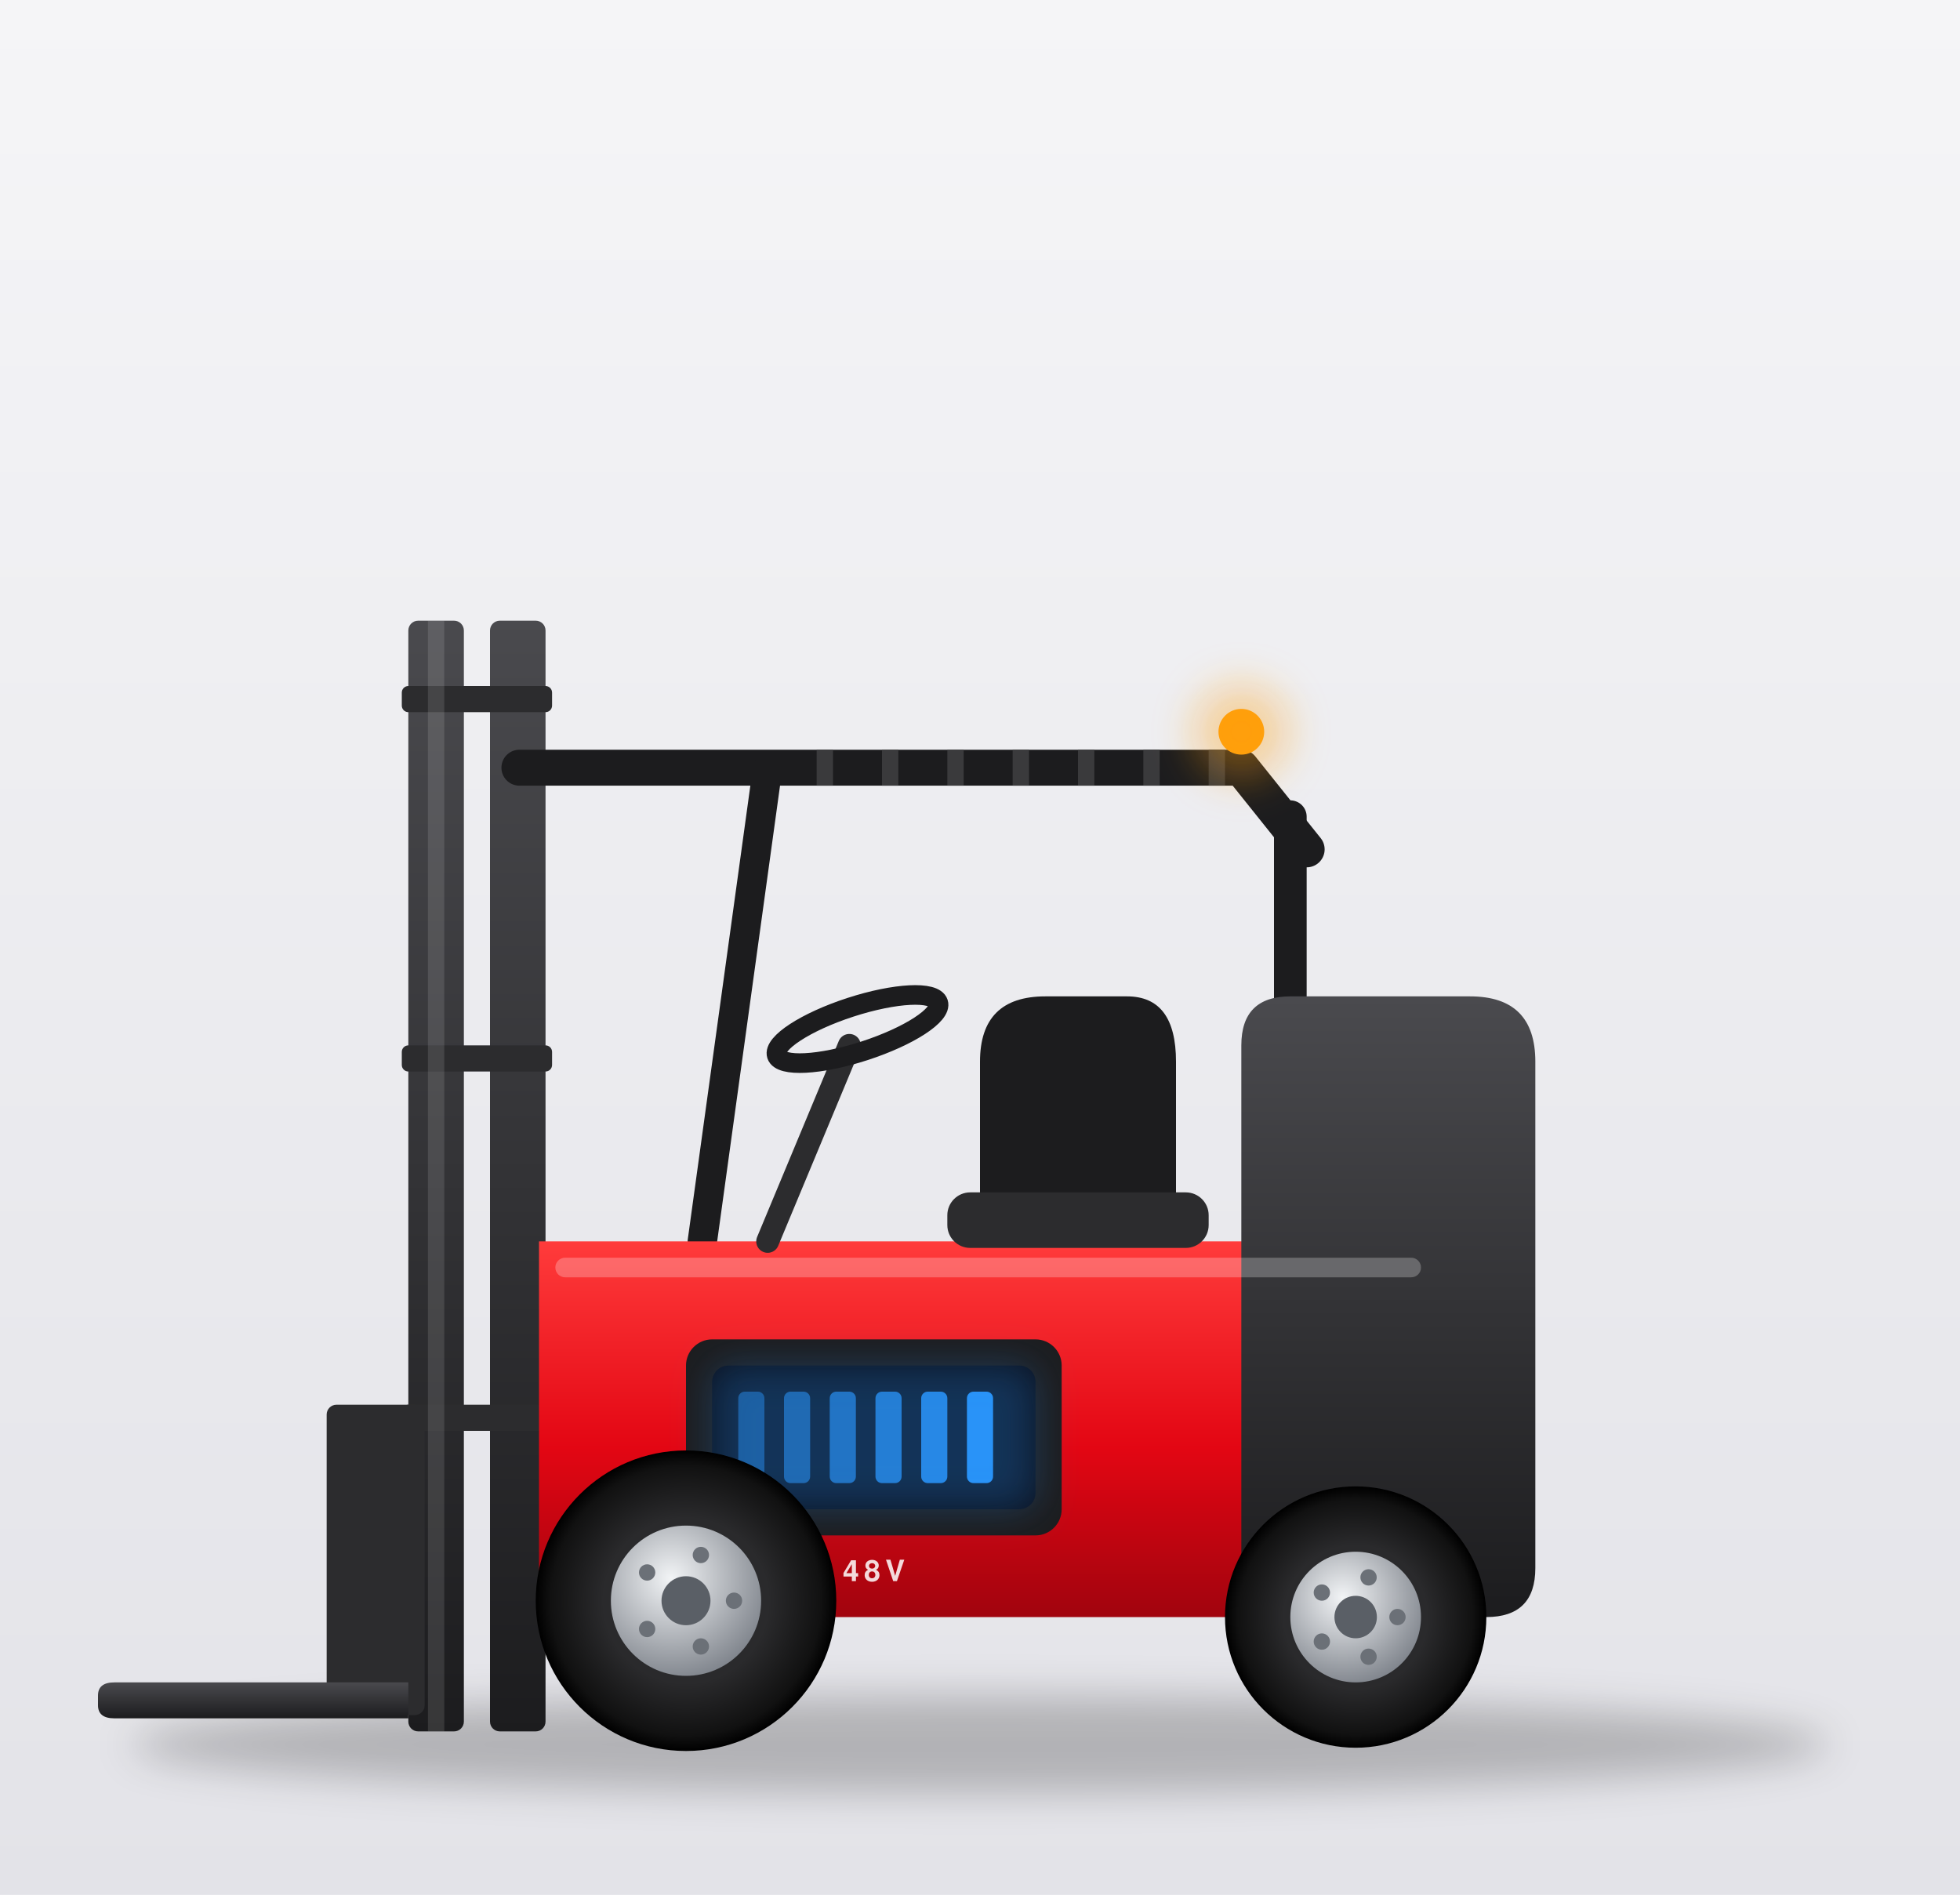
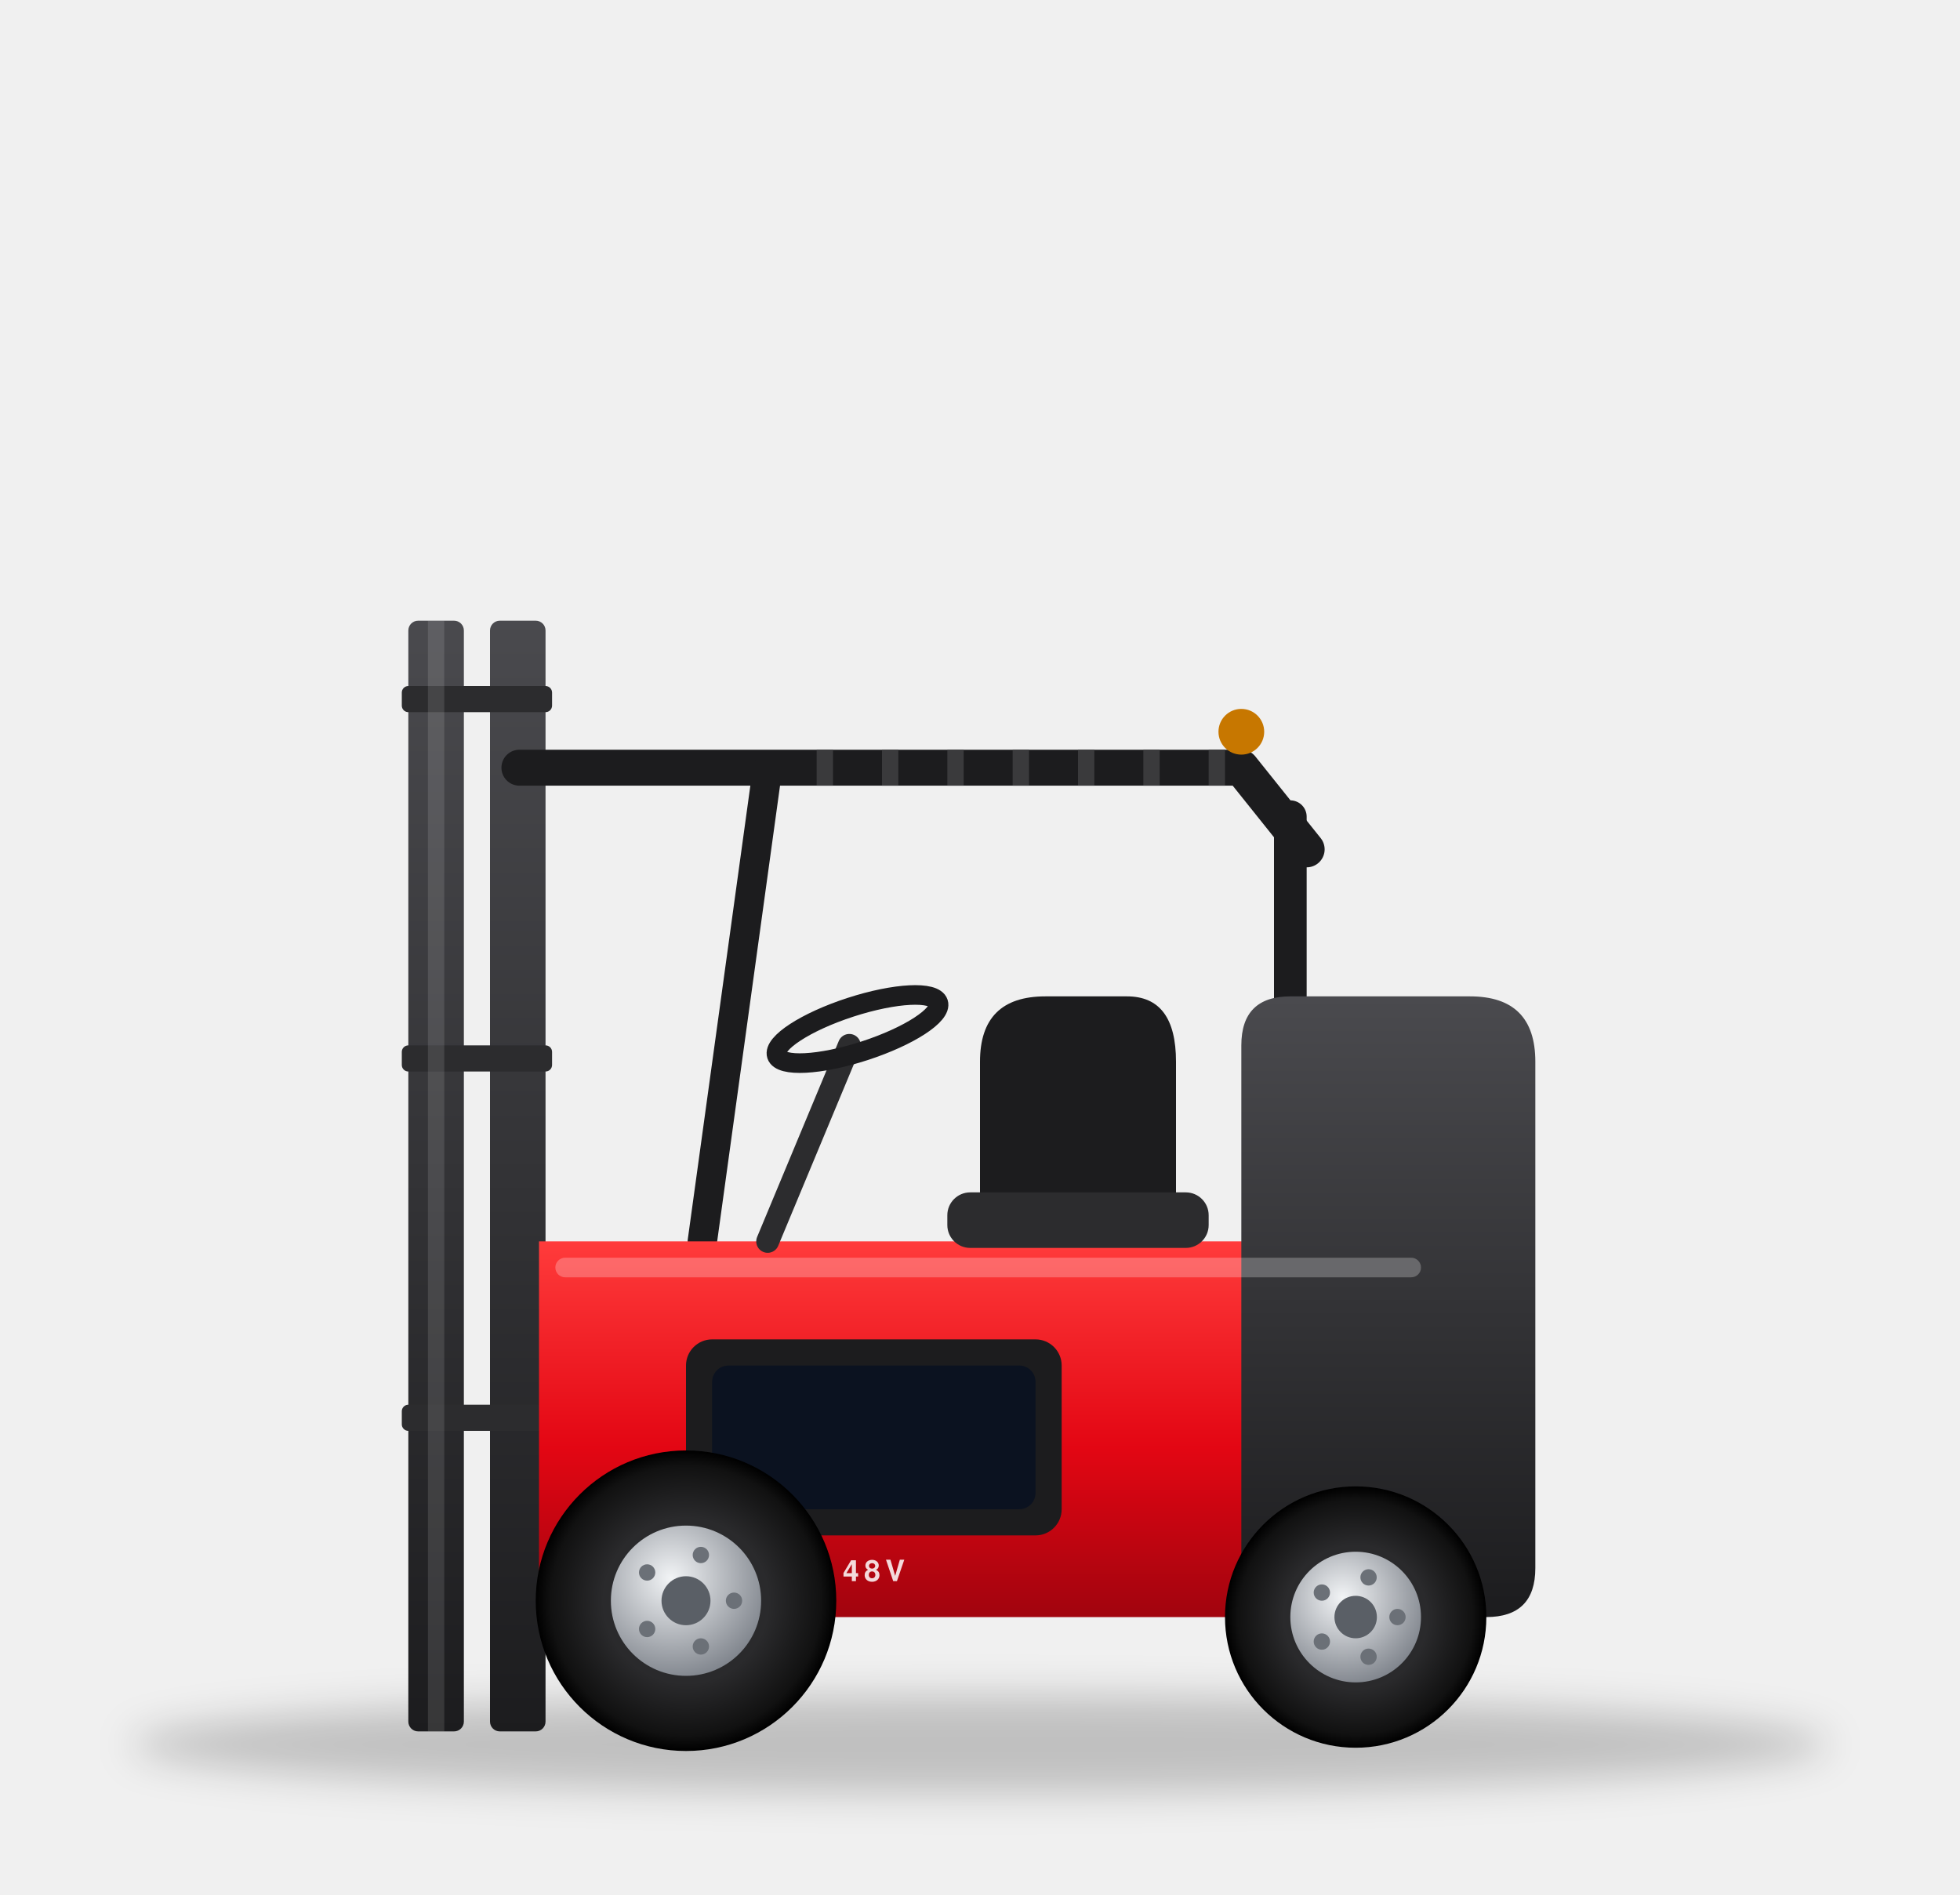
<svg xmlns="http://www.w3.org/2000/svg" viewBox="0 0 1200 1160" width="1200" height="1160">
-   <style>
- .wv{animation:wv 3.2s linear infinite}
- @keyframes wv{to{transform:translateX(-500px)}}
- .blink{animation:blink 1.8s ease-in-out infinite}
- @keyframes blink{50%{opacity:.15}}
- .cloth{animation:cloth .9s linear infinite}
- @keyframes cloth{to{transform:translateY(12px)}}
- .reed{animation:reed .45s ease-in-out infinite alternate}
- @keyframes reed{to{transform:translateY(-10px)}}
- .draw{stroke-dasharray:420;stroke-dashoffset:420;animation:draw 3.5s ease-in-out infinite}
- @keyframes draw{60%,100%{stroke-dashoffset:0}}
- .eq{transform-box:fill-box;transform-origin:50% 100%;animation:eq 1.1s ease-in-out infinite alternate}
- @keyframes eq{0%{transform:scaleY(.35)}100%{transform:scaleY(1)}}
- .lift{animation:lift 6s ease-in-out infinite}
- @keyframes lift{0%,15%,85%,100%{transform:translateY(0)}45%,55%{transform:translateY(-230px)}}
- .sweep{animation:sweep 4.5s ease-in-out infinite}
- @keyframes sweep{0%{transform:translateX(-700px)}60%,100%{transform:translateX(900px)}}
- .glow{animation:gl 4s ease-in-out infinite}
- @keyframes gl{50%{opacity:.02}}
- @media (prefers-reduced-motion:reduce){*{animation:none!important}.draw{stroke-dashoffset:0}}
- </style>
  <defs>
-     <filter id="blur30" x="-20%" y="-20%" width="140%" height="160%">
+     <clipPath id="bclip">
+       <rect x="320" y="170" width="1760" height="840" rx="20" />
+     </clipPath>
+     <linearGradient id="board" x1="0" y1="0" x2="1" y2="1">
+       <stop offset="0" stop-color="#14382f" />
+       <stop offset=".55" stop-color="#0d2720" />
+       <stop offset="1" stop-color="#081a15" />
+     </linearGradient>
+     <pattern id="hatch" width="16" height="16" patternUnits="userSpaceOnUse" patternTransform="rotate(45)">
+       <path d="M0 0V16" stroke="#1a463b" stroke-width="2" />
+     </pattern>
+     <linearGradient id="chip" x1="0" y1="0" x2="0" y2="1">
+       <stop offset="0" stop-color="#26272b" />
+       <stop offset="1" stop-color="#0c0c0e" />
+     </linearGradient>
+     <linearGradient id="die" x1="0" y1="0" x2="1" y2="1">
+       <stop offset="0" stop-color="#3a3d44" />
+       <stop offset=".5" stop-color="#1b1c20" />
+       <stop offset="1" stop-color="#2e3036" />
+     </linearGradient>
+     <linearGradient id="pin" x1="0" y1="0" x2="1" y2="0">
+       <stop offset="0" stop-color="#8d939b" />
+       <stop offset=".5" stop-color="#eef1f4" />
+       <stop offset="1" stop-color="#8d939b" />
+     </linearGradient>
+     <linearGradient id="pinh" x1="0" y1="0" x2="0" y2="1">
+       <stop offset="0" stop-color="#8d939b" />
+       <stop offset=".5" stop-color="#eef1f4" />
+       <stop offset="1" stop-color="#8d939b" />
+     </linearGradient>
+     <linearGradient id="gold" x1="0" y1="0" x2="1" y2="1">
+       <stop offset="0" stop-color="#f3dc9b" />
+       <stop offset=".5" stop-color="#c9a24f" />
+       <stop offset="1" stop-color="#8f6e2c" />
+     </linearGradient>
+     <radialGradient id="alu" cx="40%" cy="35%" r="70%">
+       <stop offset="0" stop-color="#f4f6f8" />
+       <stop offset=".6" stop-color="#b9bec5" />
+       <stop offset="1" stop-color="#6c7178" />
+     </radialGradient>
+     <linearGradient id="ind" x1="0" y1="0" x2="1" y2="1">
+       <stop offset="0" stop-color="#4a4d53" />
+       <stop offset="1" stop-color="#1d1e21" />
+     </linearGradient>
+     <linearGradient id="sheen" x1="0" y1="0" x2="1" y2="1">
+       <stop offset="0" stop-color="#fff" stop-opacity=".09" />
+       <stop offset=".35" stop-color="#fff" stop-opacity="0" />
+       <stop offset="1" stop-color="#2997FF" stop-opacity=".06" />
+     </linearGradient>
+     <filter id="shadow" x="-10%" y="-10%" width="120%" height="140%">
      <feGaussianBlur stdDeviation="30" />
+     </filter>
+     <filter id="soft" x="-30%" y="-30%" width="160%" height="160%">
+       <feGaussianBlur stdDeviation="6" />
    </filter>
    <filter id="blur12" x="-50%" y="-50%" width="200%" height="200%">
      <feGaussianBlur stdDeviation="12" />
    </filter>
-     <filter id="blur4" x="-50%" y="-50%" width="200%" height="200%">
-       <feGaussianBlur stdDeviation="4" />
-     </filter>
-     <linearGradient id="steelV" x1="0" y1="0" x2="1" y2="0">
-       <stop offset="0" stop-color="#8e949b" />
-       <stop offset=".4" stop-color="#f2f4f6" />
-       <stop offset=".75" stop-color="#b4b9c0" />
-       <stop offset="1" stop-color="#6b7077" />
+     <filter id="blur30" x="-20%" y="-20%" width="140%" height="180%">
+       <feGaussianBlur stdDeviation="30" />
+     </filter>
+     <radialGradient id="glowB" r="50%">
+       <stop offset="0" stop-color="#2997FF" stop-opacity=".9" />
+       <stop offset="1" stop-color="#2997FF" stop-opacity="0" />
+     </radialGradient>
+     <radialGradient id="glowG" r="50%">
+       <stop offset="0" stop-color="#30D158" stop-opacity=".9" />
+       <stop offset="1" stop-color="#30D158" stop-opacity="0" />
+     </radialGradient>
+     <radialGradient id="glowO" r="50%">
+       <stop offset="0" stop-color="#FF9F0A" stop-opacity=".9" />
+       <stop offset="1" stop-color="#FF9F0A" stop-opacity="0" />
+     </radialGradient>
+     <radialGradient id="hot" r="50%">
+       <stop offset="0" stop-color="#fff3d6" />
+       <stop offset=".25" stop-color="#ffb347" stop-opacity=".9" />
+       <stop offset="1" stop-color="#ff6a00" stop-opacity="0" />
+     </radialGradient>
+     <radialGradient id="smoke" r="50%">
+       <stop offset="0" stop-color="#fff" stop-opacity=".22" />
+       <stop offset="1" stop-color="#fff" stop-opacity="0" />
+     </radialGradient>
+     <radialGradient id="vig" cx="55%" cy="60%" r="75%">
+       <stop offset=".55" stop-color="#000" stop-opacity="0" />
+       <stop offset="1" stop-color="#000" stop-opacity=".75" />
+     </radialGradient>
+     <linearGradient id="handle" x1="0" y1="0" x2="0" y2="1">
+       <stop offset="0" stop-color="#3a3a3d" />
+       <stop offset=".45" stop-color="#1c1c1e" />
+       <stop offset="1" stop-color="#050505" />
+     </linearGradient>
+     <linearGradient id="steel" x1="0" y1="0" x2="0" y2="1">
+       <stop offset="0" stop-color="#6d7279" />
+       <stop offset=".35" stop-color="#f2f4f6" />
+       <stop offset=".7" stop-color="#9aa0a7" />
+       <stop offset="1" stop-color="#4b4f55" />
+     </linearGradient>
+     <linearGradient id="tipg" x1="0" y1="0" x2="0" y2="1">
+       <stop offset="0" stop-color="#5a4a3a" />
+       <stop offset=".4" stop-color="#d9c3a5" />
+       <stop offset="1" stop-color="#3b3027" />
    </linearGradient>
    <linearGradient id="steelH" x1="0" y1="0" x2="0" y2="1">
      <stop offset="0" stop-color="#f4f5f7" />
      <stop offset=".5" stop-color="#c3c7cd" />
      <stop offset="1" stop-color="#8b9097" />
    </linearGradient>
-     <linearGradient id="lbg" x1="0" y1="0" x2="0" y2="1">
-       <stop offset="0" stop-color="#f5f5f7" />
-       <stop offset="1" stop-color="#e3e3e8" />
-     </linearGradient>
+     <linearGradient id="inside" x1="0" y1="0" x2="0" y2="1">
+       <stop offset="0" stop-color="#1c1c1e" />
+       <stop offset="1" stop-color="#3a3a3c" />
+     </linearGradient>
+     <linearGradient id="frame" x1="0" y1="0" x2="1" y2="0">
+       <stop offset="0" stop-color="#d7dadf" />
+       <stop offset=".5" stop-color="#ffffff" />
+       <stop offset="1" stop-color="#b9bdc4" />
+     </linearGradient>
+     <linearGradient id="fabric" x1="0" y1="0" x2="0" y2="1">
+       <stop offset="0" stop-color="#2c5fb3" />
+       <stop offset="1" stop-color="#173a78" />
+     </linearGradient>
+     <pattern id="weave" width="12" height="12" patternUnits="userSpaceOnUse">
+       <rect width="12" height="12" fill="url(#fabric)" />
+       <rect width="6" height="6" fill="#fff" opacity=".10" />
+       <rect x="6" y="6" width="6" height="6" fill="#fff" opacity=".10" />
+       <rect x="6" width="6" height="6" fill="#000" opacity=".06" />
+     </pattern>
+     <linearGradient id="fade" x1="0" y1="0" x2="0" y2="1">
+       <stop offset="0" stop-color="#fff" stop-opacity="0" />
+       <stop offset="1" stop-color="#fff" stop-opacity=".25" />
+     </linearGradient>
+     <linearGradient id="scr" x1="0" y1="0" x2="1" y2="1">
+       <stop offset="0" stop-color="#0b1220" />
+       <stop offset="1" stop-color="#121a2c" />
+     </linearGradient>
+     <linearGradient id="body" x1="0" y1="0" x2="1" y2="1">
+       <stop offset="0" stop-color="#3a3a3d" />
+       <stop offset="1" stop-color="#1a1a1c" />
+     </linearGradient>
+     <linearGradient id="bump" x1="0" y1="0" x2="0" y2="1">
+       <stop offset="0" stop-color="#2a2a2c" />
+       <stop offset="1" stop-color="#0d0d0e" />
+     </linearGradient>
+     <radialGradient id="knob" cx="40%" cy="35%" r="70%">
+       <stop offset="0" stop-color="#6e7279" />
+       <stop offset=".7" stop-color="#2c2d31" />
+       <stop offset="1" stop-color="#151517" />
+     </radialGradient>
+     <pattern id="grid" width="52" height="52" patternUnits="userSpaceOnUse">
+       <path d="M52 0H0V52" fill="none" stroke="#2c3a4a" stroke-width="1.2" />
+     </pattern>
    <linearGradient id="red" x1="0" y1="0" x2="0" y2="1">
      <stop offset="0" stop-color="#ff3b3b" />
      <stop offset=".55" stop-color="#e30613" />
      <stop offset="1" stop-color="#a1040e" />
    </linearGradient>
    <linearGradient id="gph" x1="0" y1="0" x2="0" y2="1">
      <stop offset="0" stop-color="#4a4a4e" />
      <stop offset="1" stop-color="#1c1c1e" />
    </linearGradient>
-     <radialGradient id="tire" cx="50%" cy="50%" r="50%">
+     <radialGradient id="tire" r="50%">
      <stop offset=".55" stop-color="#2a2a2c" />
      <stop offset=".9" stop-color="#111" />
      <stop offset="1" stop-color="#000" />
    </radialGradient>
    <radialGradient id="hub" cx="40%" cy="35%" r="70%">
      <stop offset="0" stop-color="#f2f4f6" />
      <stop offset="1" stop-color="#7d828a" />
    </radialGradient>
-     <linearGradient id="glass" x1="0" y1="0" x2="1" y2="1">
-       <stop offset="0" stop-color="#ffffff" stop-opacity=".5" />
-       <stop offset="1" stop-color="#cfd8e6" stop-opacity=".15" />
+     <linearGradient id="top" x1="0" y1="0" x2="1" y2="1">
+       <stop offset="0" stop-color="#f2f4f7" />
+       <stop offset=".5" stop-color="#c7ccd3" />
+       <stop offset="1" stop-color="#9aa0a8" />
+     </linearGradient>
+     <linearGradient id="left" x1="0" y1="0" x2="0" y2="1">
+       <stop offset="0" stop-color="#9aa0a8" />
+       <stop offset="1" stop-color="#5b6068" />
+     </linearGradient>
+     <linearGradient id="right" x1="0" y1="0" x2="0" y2="1">
+       <stop offset="0" stop-color="#7a8088" />
+       <stop offset="1" stop-color="#3f434a" />
+     </linearGradient>
+     <linearGradient id="conn" x1="0" y1="0" x2="0" y2="1">
+       <stop offset="0" stop-color="#2c2c2e" />
+       <stop offset="1" stop-color="#0b0b0c" />
+     </linearGradient>
+     <linearGradient id="sw" x1="0" y1="0" x2="1" y2="0">
+       <stop offset="0" stop-color="#fff" stop-opacity="0" />
+       <stop offset=".5" stop-color="#fff" stop-opacity=".6" />
+       <stop offset="1" stop-color="#fff" stop-opacity="0" />
    </linearGradient>
  </defs>
-   <rect width="1200" height="1160" fill="url(#lbg)" />
-   <ellipse cx="600" cy="1068" rx="520" ry="30" fill="#000" opacity=".22" filter="url(#blur12)" />
+   <ellipse cx="600" cy="1068" rx="520" ry="30" fill="#000" opacity=".2" filter="url(#blur12)" />
  <rect x="250" y="380" width="34" height="680" rx="6" fill="url(#gph)" />
  <rect x="300" y="380" width="34" height="680" rx="6" fill="url(#gph)" />
  <rect x="246" y="420" width="92" height="16" rx="4" fill="#2c2c2e" />
  <rect x="246" y="640" width="92" height="16" rx="4" fill="#2c2c2e" />
  <rect x="246" y="860" width="92" height="16" rx="4" fill="#2c2c2e" />
  <rect x="262" y="380" width="10" height="680" fill="#fff" opacity=".12" />
-   <g class="lift">
-     <rect x="200" y="860" width="60" height="190" rx="6" fill="#2c2c2e" />
-     <path d="M70 1030 H250 V1052 H70 Q60 1052 60 1044 V1038 Q60 1030 70 1030Z" fill="url(#gph)" />
-   </g>
  <path d="M318 470 L470 470 L760 470 L800 520" stroke="#1c1c1e" stroke-width="22" fill="none" stroke-linejoin="round" stroke-linecap="round" />
  <path d="M470 470 L430 760" stroke="#1c1c1e" stroke-width="18" stroke-linecap="round" />
  <path d="M790 500 L790 760" stroke="#1c1c1e" stroke-width="20" stroke-linecap="round" />
  <line x1="500" y1="470" x2="510" y2="470" stroke="#3a3a3c" stroke-width="22" />
  <line x1="540" y1="470" x2="550" y2="470" stroke="#3a3a3c" stroke-width="22" />
  <line x1="580" y1="470" x2="590" y2="470" stroke="#3a3a3c" stroke-width="22" />
  <line x1="620" y1="470" x2="630" y2="470" stroke="#3a3a3c" stroke-width="22" />
  <line x1="660" y1="470" x2="670" y2="470" stroke="#3a3a3c" stroke-width="22" />
  <line x1="700" y1="470" x2="710" y2="470" stroke="#3a3a3c" stroke-width="22" />
  <line x1="740" y1="470" x2="750" y2="470" stroke="#3a3a3c" stroke-width="22" />
-   <g class="blink">
-     <circle cx="760" cy="448" r="14" fill="#FF9F0A" />
-     <circle cx="760" cy="448" r="30" fill="#FF9F0A" opacity=".35" filter="url(#blur12)" />
-   </g>
+   <circle cx="760" cy="448" r="14" fill="#c77700" />
  <path d="M330 760 L840 760 Q880 760 880 800 L880 960 Q880 990 850 990 L360 990 Q330 990 330 960 Z" fill="url(#red)" />
  <path d="M760 640 Q760 610 790 610 L900 610 Q940 610 940 650 L940 960 Q940 990 910 990 L760 990 Z" fill="url(#gph)" />
  <rect x="340" y="770" width="530" height="12" rx="6" fill="#fff" opacity=".25" />
  <path d="M600 650 Q600 610 640 610 L690 610 Q720 610 720 650 L720 760 L600 760 Z" fill="#1c1c1e" />
  <rect x="580" y="730" width="160" height="34" rx="14" fill="#2c2c2e" />
  <path d="M470 760 L520 640" stroke="#2c2c2e" stroke-width="14" stroke-linecap="round" />
  <ellipse cx="525" cy="630" rx="52" ry="14" fill="none" stroke="#1c1c1e" stroke-width="12" transform="rotate(-18 525 630)" />
  <rect x="420" y="820" width="230" height="120" rx="16" fill="#1c1c1e" />
  <rect x="436" y="836" width="198" height="88" rx="10" fill="#0b1220" />
-   <rect class="eq" style="animation-delay:0.00s" x="452" y="852" width="16" height="56" rx="4" fill="#2997FF" opacity="0.45" />
-   <rect class="eq" style="animation-delay:0.17s" x="480" y="852" width="16" height="56" rx="4" fill="#2997FF" opacity="0.55" />
-   <rect class="eq" style="animation-delay:0.34s" x="508" y="852" width="16" height="56" rx="4" fill="#2997FF" opacity="0.65" />
-   <rect class="eq" style="animation-delay:0.51s" x="536" y="852" width="16" height="56" rx="4" fill="#2997FF" opacity="0.75" />
-   <rect class="eq" style="animation-delay:0.68s" x="564" y="852" width="16" height="56" rx="4" fill="#2997FF" opacity="0.85" />
-   <rect class="eq" style="animation-delay:0.85s" x="592" y="852" width="16" height="56" rx="4" fill="#2997FF" opacity="0.95" />
-   <rect x="436" y="836" width="198" height="88" rx="10" fill="#2997FF" opacity=".25" filter="url(#blur12)" />
  <text x="535" y="968" text-anchor="middle" font-family="Helvetica,Arial,sans-serif" font-size="18" font-weight="600" fill="#fff" fill-opacity=".85" letter-spacing="3">48V</text>
  <circle cx="420" cy="980" r="92" fill="url(#tire)" />
  <circle cx="420" cy="980" r="46" fill="url(#hub)" />
  <circle cx="420" cy="980" r="15" fill="#5a5f66" />
  <circle cx="449.4" cy="980.0" r="5" fill="#6b7077" />
  <circle cx="429.1" cy="1008.0" r="5" fill="#6b7077" />
  <circle cx="396.2" cy="997.3" r="5" fill="#6b7077" />
  <circle cx="396.2" cy="962.7" r="5" fill="#6b7077" />
  <circle cx="429.1" cy="952.0" r="5" fill="#6b7077" />
  <circle cx="830" cy="990" r="80" fill="url(#tire)" />
  <circle cx="830" cy="990" r="40" fill="url(#hub)" />
  <circle cx="830" cy="990" r="13" fill="#5a5f66" />
  <circle cx="855.6" cy="990.0" r="5" fill="#6b7077" />
  <circle cx="837.9" cy="1014.3" r="5" fill="#6b7077" />
  <circle cx="809.3" cy="1005.0" r="5" fill="#6b7077" />
  <circle cx="809.3" cy="975.0" r="5" fill="#6b7077" />
  <circle cx="837.9" cy="965.7" r="5" fill="#6b7077" />
</svg>
